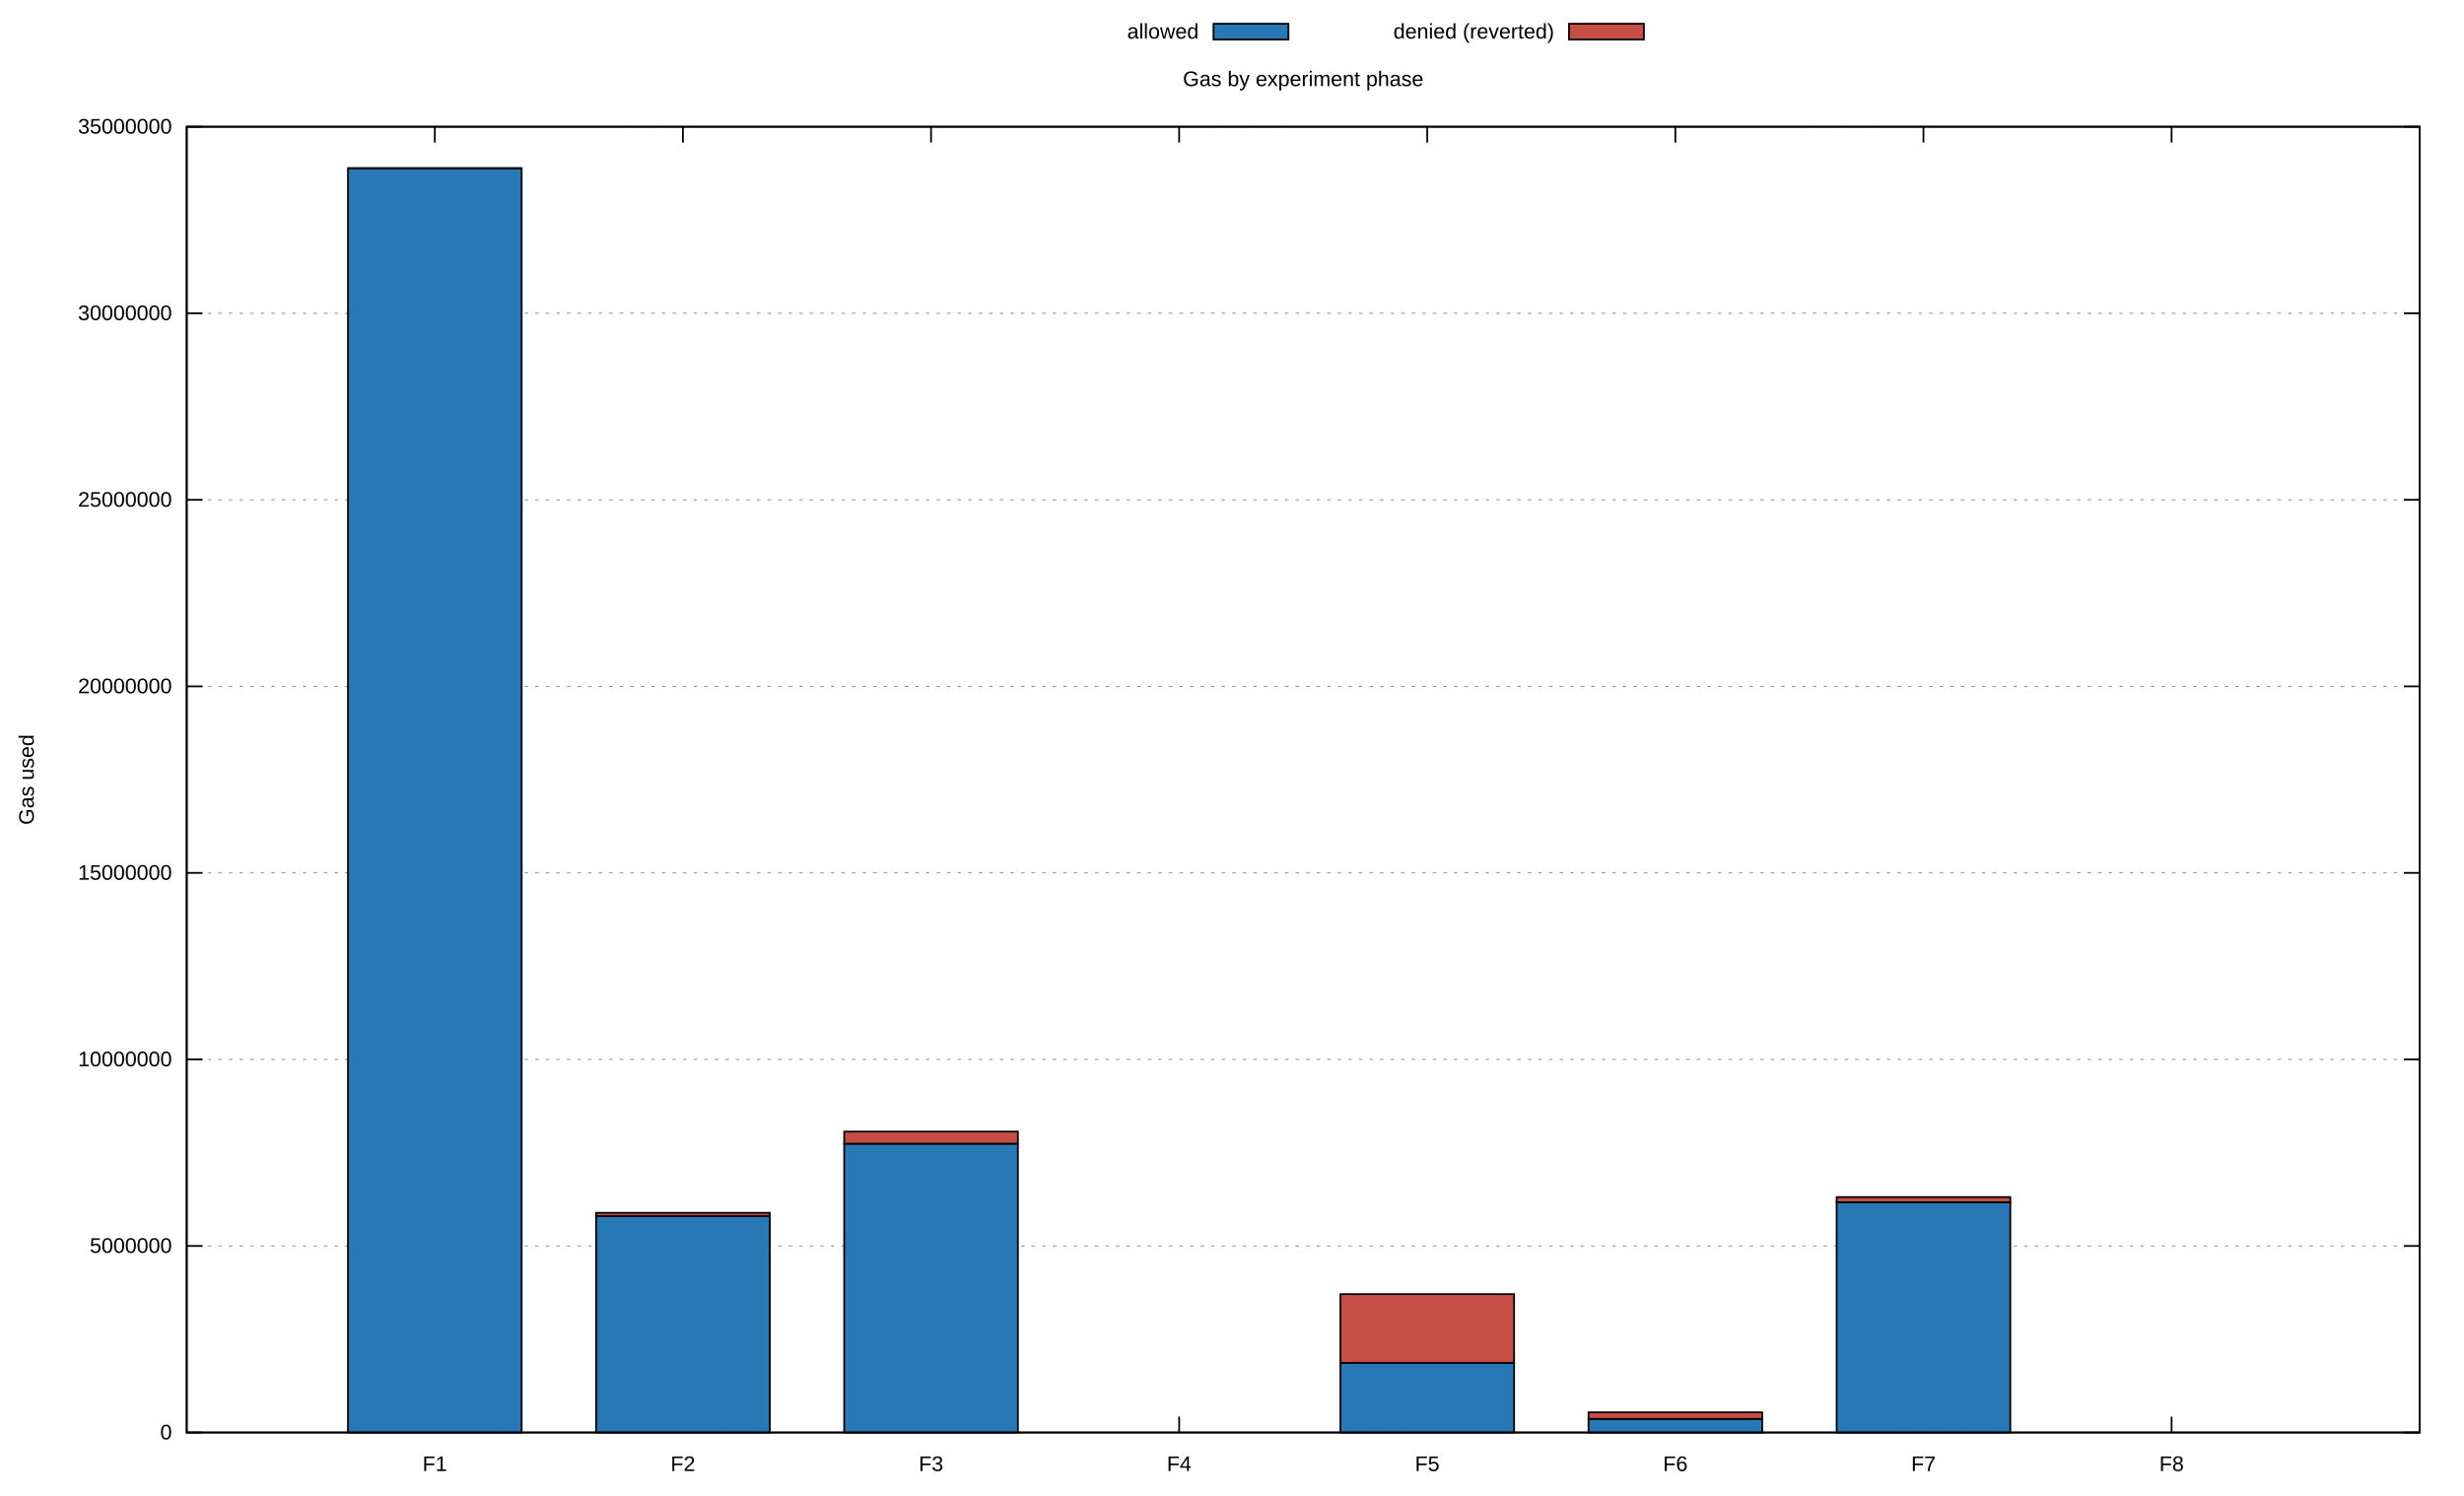
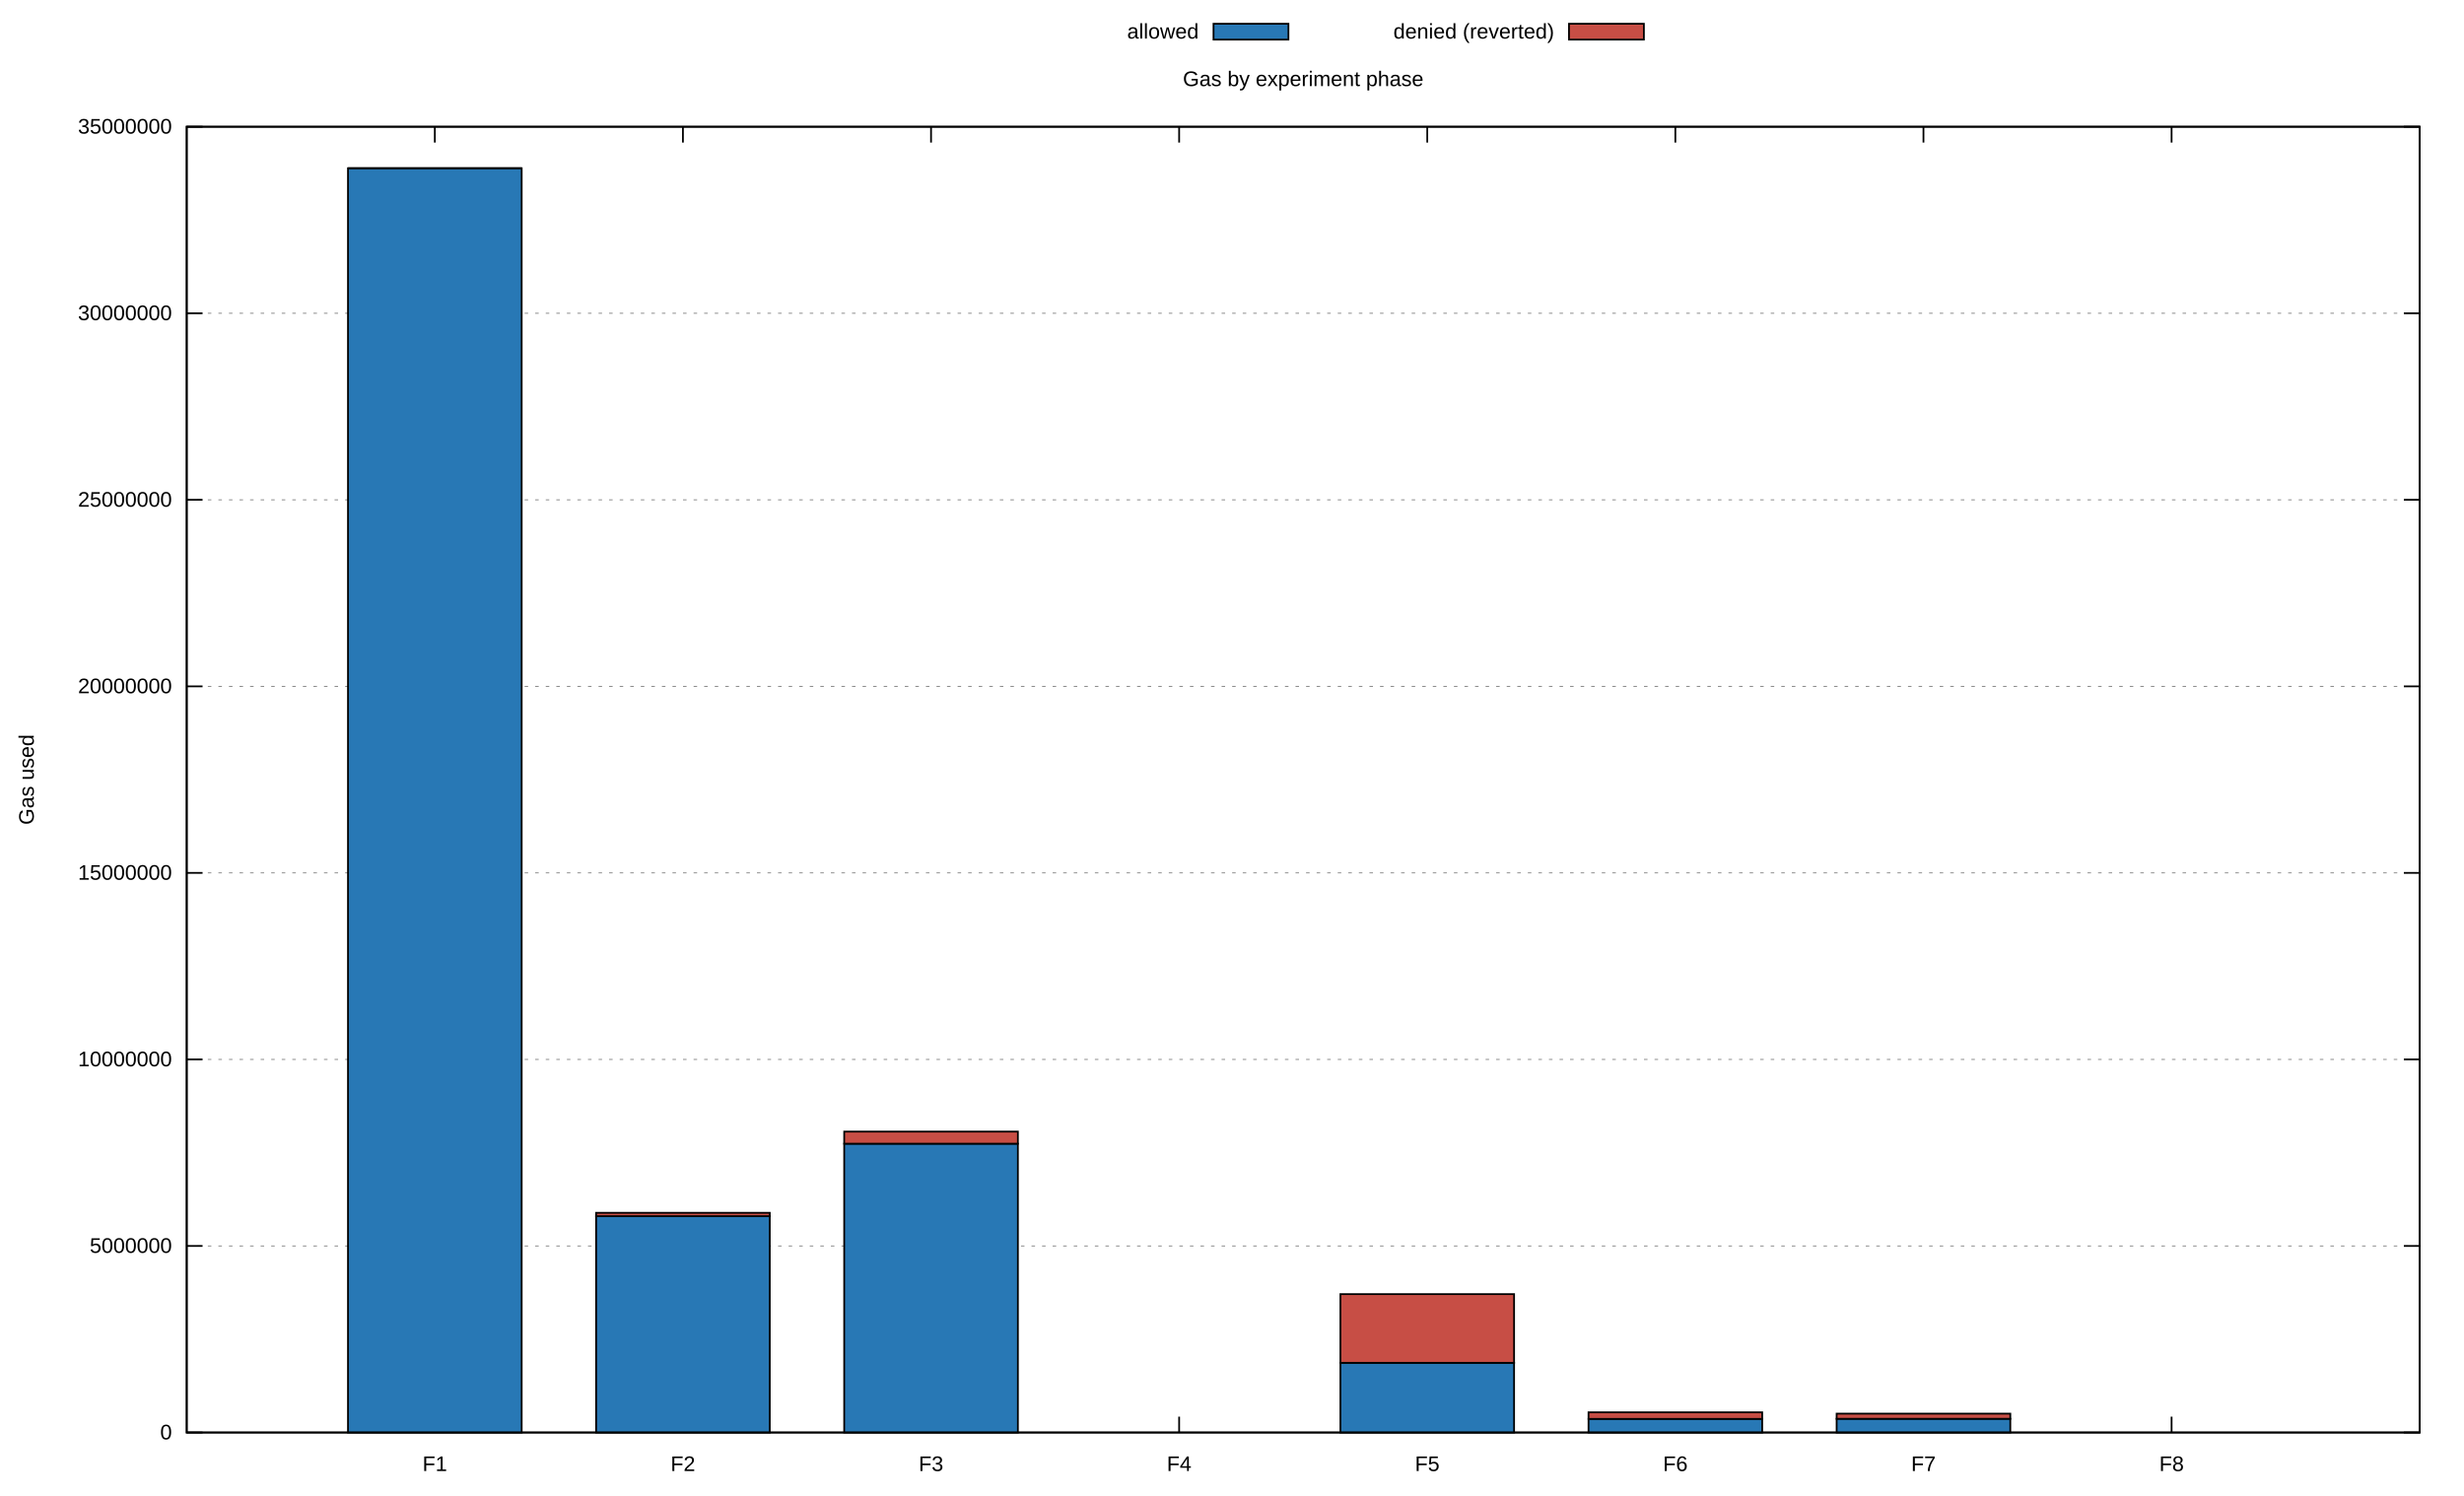
<svg xmlns="http://www.w3.org/2000/svg" xmlns:xlink="http://www.w3.org/1999/xlink" width="1400" height="850" viewBox="0 0 1400 850">
  <g id="gnuplot_canvas">
    <rect x="0" y="0" width="1400" height="850" fill="none" />
    <defs>
      <circle id="gpDot" r="0.5" stroke-width="0.5" stroke="currentColor" />
      <path id="gpPt0" stroke-width="0.222" stroke="currentColor" d="M-1,0 h2 M0,-1 v2" />
      <path id="gpPt1" stroke-width="0.222" stroke="currentColor" d="M-1,-1 L1,1 M1,-1 L-1,1" />
      <path id="gpPt2" stroke-width="0.222" stroke="currentColor" d="M-1,0 L1,0 M0,-1 L0,1 M-1,-1 L1,1 M-1,1 L1,-1" />
      <rect id="gpPt3" stroke-width="0.222" stroke="currentColor" x="-1" y="-1" width="2" height="2" />
      <rect id="gpPt4" stroke-width="0.222" stroke="currentColor" fill="currentColor" x="-1" y="-1" width="2" height="2" />
      <circle id="gpPt5" stroke-width="0.222" stroke="currentColor" cx="0" cy="0" r="1" />
      <use xlink:href="#gpPt5" id="gpPt6" fill="currentColor" stroke="none" />
      <path id="gpPt7" stroke-width="0.222" stroke="currentColor" d="M0,-1.33 L-1.33,0.67 L1.33,0.67 z" />
      <use xlink:href="#gpPt7" id="gpPt8" fill="currentColor" stroke="none" />
      <use xlink:href="#gpPt7" id="gpPt9" stroke="currentColor" transform="rotate(180)" />
      <use xlink:href="#gpPt9" id="gpPt10" fill="currentColor" stroke="none" />
      <use xlink:href="#gpPt3" id="gpPt11" stroke="currentColor" transform="rotate(45)" />
      <use xlink:href="#gpPt11" id="gpPt12" fill="currentColor" stroke="none" />
      <path id="gpPt13" stroke-width="0.222" stroke="currentColor" d="M0,1.330 L1.265,0.411 L0.782,-1.067 L-0.782,-1.076 L-1.265,0.411 z" />
      <use xlink:href="#gpPt13" id="gpPt14" fill="currentColor" stroke="none" />
      <filter id="textbox" filterUnits="objectBoundingBox" x="0" y="0" height="1" width="1">
        <feFlood flood-color="white" flood-opacity="1" result="bgnd" />
        <feComposite in="SourceGraphic" in2="bgnd" operator="atop" />
      </filter>
      <filter id="greybox" filterUnits="objectBoundingBox" x="0" y="0" height="1" width="1">
        <feFlood flood-color="lightgrey" flood-opacity="1" result="grey" />
        <feComposite in="SourceGraphic" in2="grey" operator="atop" />
      </filter>
    </defs>
    <g fill="none" color="white" stroke="currentColor" stroke-width="1.00" stroke-linecap="butt" stroke-linejoin="miter">
</g>
    <g fill="none" color="black" stroke="currentColor" stroke-width="1.00" stroke-linecap="butt" stroke-linejoin="miter">
</g>
    <g fill="none" color="black" stroke="black" stroke-width="0.50" stroke-linecap="butt" stroke-linejoin="miter">
</g>
    <g fill="none" color="gray" stroke="currentColor" stroke-width="0.50" stroke-linecap="butt" stroke-linejoin="miter">
      <path stroke="gray" stroke-dasharray="2,4" class="gridline" d="M106.09,814.00 L1374.82,814.00  " />
    </g>
    <g fill="none" color="gray" stroke="gray" stroke-width="1.00" stroke-linecap="butt" stroke-linejoin="miter">
</g>
    <g fill="none" color="black" stroke="currentColor" stroke-width="1.00" stroke-linecap="butt" stroke-linejoin="miter">
      <path stroke="black" d="M106.09,814.00 L115.09,814.00 M1374.82,814.00 L1365.82,814.00  " />
      <g transform="translate(97.70,817.90)" stroke="none" fill="black" font-family="Arial" font-size="12.00" text-anchor="end">
        <text>
          <tspan font-family="Arial">0</tspan>
        </text>
      </g>
    </g>
    <g fill="none" color="black" stroke="currentColor" stroke-width="1.00" stroke-linecap="butt" stroke-linejoin="miter">
</g>
    <g fill="none" color="black" stroke="black" stroke-width="0.50" stroke-linecap="butt" stroke-linejoin="miter">
</g>
    <g fill="none" color="gray" stroke="currentColor" stroke-width="0.50" stroke-linecap="butt" stroke-linejoin="miter">
      <path stroke="gray" stroke-dasharray="2,4" class="gridline" d="M106.09,708.00 L1374.82,708.00  " />
    </g>
    <g fill="none" color="gray" stroke="gray" stroke-width="1.00" stroke-linecap="butt" stroke-linejoin="miter">
</g>
    <g fill="none" color="black" stroke="currentColor" stroke-width="1.00" stroke-linecap="butt" stroke-linejoin="miter">
      <path stroke="black" d="M106.09,708.00 L115.09,708.00 M1374.82,708.00 L1365.82,708.00  " />
      <g transform="translate(97.70,711.90)" stroke="none" fill="black" font-family="Arial" font-size="12.00" text-anchor="end">
        <text>
          <tspan font-family="Arial">5000000</tspan>
        </text>
      </g>
    </g>
    <g fill="none" color="black" stroke="currentColor" stroke-width="1.00" stroke-linecap="butt" stroke-linejoin="miter">
</g>
    <g fill="none" color="black" stroke="black" stroke-width="0.50" stroke-linecap="butt" stroke-linejoin="miter">
</g>
    <g fill="none" color="gray" stroke="currentColor" stroke-width="0.50" stroke-linecap="butt" stroke-linejoin="miter">
      <path stroke="gray" stroke-dasharray="2,4" class="gridline" d="M106.09,602.00 L1374.82,602.00  " />
    </g>
    <g fill="none" color="gray" stroke="gray" stroke-width="1.00" stroke-linecap="butt" stroke-linejoin="miter">
</g>
    <g fill="none" color="black" stroke="currentColor" stroke-width="1.00" stroke-linecap="butt" stroke-linejoin="miter">
      <path stroke="black" d="M106.09,602.00 L115.09,602.00 M1374.82,602.00 L1365.82,602.00  " />
      <g transform="translate(97.70,605.90)" stroke="none" fill="black" font-family="Arial" font-size="12.00" text-anchor="end">
        <text>
          <tspan font-family="Arial">10000000</tspan>
        </text>
      </g>
    </g>
    <g fill="none" color="black" stroke="currentColor" stroke-width="1.00" stroke-linecap="butt" stroke-linejoin="miter">
</g>
    <g fill="none" color="black" stroke="black" stroke-width="0.50" stroke-linecap="butt" stroke-linejoin="miter">
</g>
    <g fill="none" color="gray" stroke="currentColor" stroke-width="0.50" stroke-linecap="butt" stroke-linejoin="miter">
      <path stroke="gray" stroke-dasharray="2,4" class="gridline" d="M106.09,496.00 L1374.82,496.00  " />
    </g>
    <g fill="none" color="gray" stroke="gray" stroke-width="1.00" stroke-linecap="butt" stroke-linejoin="miter">
</g>
    <g fill="none" color="black" stroke="currentColor" stroke-width="1.00" stroke-linecap="butt" stroke-linejoin="miter">
      <path stroke="black" d="M106.09,496.00 L115.09,496.00 M1374.82,496.00 L1365.82,496.00  " />
      <g transform="translate(97.70,499.90)" stroke="none" fill="black" font-family="Arial" font-size="12.00" text-anchor="end">
        <text>
          <tspan font-family="Arial">15000000</tspan>
        </text>
      </g>
    </g>
    <g fill="none" color="black" stroke="currentColor" stroke-width="1.00" stroke-linecap="butt" stroke-linejoin="miter">
</g>
    <g fill="none" color="black" stroke="black" stroke-width="0.50" stroke-linecap="butt" stroke-linejoin="miter">
</g>
    <g fill="none" color="gray" stroke="currentColor" stroke-width="0.50" stroke-linecap="butt" stroke-linejoin="miter">
      <path stroke="gray" stroke-dasharray="2,4" class="gridline" d="M106.09,390.01 L1374.82,390.01  " />
    </g>
    <g fill="none" color="gray" stroke="gray" stroke-width="1.00" stroke-linecap="butt" stroke-linejoin="miter">
</g>
    <g fill="none" color="black" stroke="currentColor" stroke-width="1.00" stroke-linecap="butt" stroke-linejoin="miter">
      <path stroke="black" d="M106.09,390.01 L115.09,390.01 M1374.82,390.01 L1365.82,390.01  " />
      <g transform="translate(97.70,393.91)" stroke="none" fill="black" font-family="Arial" font-size="12.00" text-anchor="end">
        <text>
          <tspan font-family="Arial">20000000</tspan>
        </text>
      </g>
    </g>
    <g fill="none" color="black" stroke="currentColor" stroke-width="1.00" stroke-linecap="butt" stroke-linejoin="miter">
</g>
    <g fill="none" color="black" stroke="black" stroke-width="0.50" stroke-linecap="butt" stroke-linejoin="miter">
</g>
    <g fill="none" color="gray" stroke="currentColor" stroke-width="0.50" stroke-linecap="butt" stroke-linejoin="miter">
      <path stroke="gray" stroke-dasharray="2,4" class="gridline" d="M106.09,284.01 L1374.82,284.01  " />
    </g>
    <g fill="none" color="gray" stroke="gray" stroke-width="1.00" stroke-linecap="butt" stroke-linejoin="miter">
</g>
    <g fill="none" color="black" stroke="currentColor" stroke-width="1.00" stroke-linecap="butt" stroke-linejoin="miter">
      <path stroke="black" d="M106.09,284.01 L115.09,284.01 M1374.82,284.01 L1365.82,284.01  " />
      <g transform="translate(97.70,287.91)" stroke="none" fill="black" font-family="Arial" font-size="12.00" text-anchor="end">
        <text>
          <tspan font-family="Arial">25000000</tspan>
        </text>
      </g>
    </g>
    <g fill="none" color="black" stroke="currentColor" stroke-width="1.00" stroke-linecap="butt" stroke-linejoin="miter">
</g>
    <g fill="none" color="black" stroke="black" stroke-width="0.50" stroke-linecap="butt" stroke-linejoin="miter">
</g>
    <g fill="none" color="gray" stroke="currentColor" stroke-width="0.50" stroke-linecap="butt" stroke-linejoin="miter">
      <path stroke="gray" stroke-dasharray="2,4" class="gridline" d="M106.09,178.01 L1374.82,178.01  " />
    </g>
    <g fill="none" color="gray" stroke="gray" stroke-width="1.00" stroke-linecap="butt" stroke-linejoin="miter">
</g>
    <g fill="none" color="black" stroke="currentColor" stroke-width="1.00" stroke-linecap="butt" stroke-linejoin="miter">
      <path stroke="black" d="M106.09,178.01 L115.09,178.01 M1374.82,178.01 L1365.82,178.01  " />
      <g transform="translate(97.70,181.91)" stroke="none" fill="black" font-family="Arial" font-size="12.00" text-anchor="end">
        <text>
          <tspan font-family="Arial">30000000</tspan>
        </text>
      </g>
    </g>
    <g fill="none" color="black" stroke="currentColor" stroke-width="1.00" stroke-linecap="butt" stroke-linejoin="miter">
</g>
    <g fill="none" color="black" stroke="black" stroke-width="0.50" stroke-linecap="butt" stroke-linejoin="miter">
</g>
    <g fill="none" color="gray" stroke="currentColor" stroke-width="0.50" stroke-linecap="butt" stroke-linejoin="miter">
      <path stroke="gray" stroke-dasharray="2,4" class="gridline" d="M106.09,72.01 L1374.82,72.01  " />
    </g>
    <g fill="none" color="gray" stroke="gray" stroke-width="1.00" stroke-linecap="butt" stroke-linejoin="miter">
</g>
    <g fill="none" color="black" stroke="currentColor" stroke-width="1.00" stroke-linecap="butt" stroke-linejoin="miter">
      <path stroke="black" d="M106.09,72.01 L115.09,72.01 M1374.82,72.01 L1365.82,72.01  " />
      <g transform="translate(97.70,75.91)" stroke="none" fill="black" font-family="Arial" font-size="12.00" text-anchor="end">
        <text>
          <tspan font-family="Arial">35000000</tspan>
        </text>
      </g>
    </g>
    <g fill="none" color="black" stroke="currentColor" stroke-width="1.00" stroke-linecap="butt" stroke-linejoin="miter">
      <path stroke="black" d="M247.06,814.00 L247.06,805.00 M247.06,72.01 L247.06,81.01  " />
      <g transform="translate(247.06,835.90)" stroke="none" fill="black" font-family="Arial" font-size="12.00" text-anchor="middle">
        <text>
          <tspan font-family="Arial">F1</tspan>
        </text>
      </g>
    </g>
    <g fill="none" color="black" stroke="currentColor" stroke-width="1.00" stroke-linecap="butt" stroke-linejoin="miter">
      <path stroke="black" d="M388.03,814.00 L388.03,805.00 M388.03,72.01 L388.03,81.01  " />
      <g transform="translate(388.03,835.90)" stroke="none" fill="black" font-family="Arial" font-size="12.00" text-anchor="middle">
        <text>
          <tspan font-family="Arial">F2</tspan>
        </text>
      </g>
    </g>
    <g fill="none" color="black" stroke="currentColor" stroke-width="1.00" stroke-linecap="butt" stroke-linejoin="miter">
      <path stroke="black" d="M529.00,814.00 L529.00,805.00 M529.00,72.01 L529.00,81.01  " />
      <g transform="translate(529.00,835.90)" stroke="none" fill="black" font-family="Arial" font-size="12.00" text-anchor="middle">
        <text>
          <tspan font-family="Arial">F3</tspan>
        </text>
      </g>
    </g>
    <g fill="none" color="black" stroke="currentColor" stroke-width="1.00" stroke-linecap="butt" stroke-linejoin="miter">
      <path stroke="black" d="M669.97,814.00 L669.97,805.00 M669.97,72.01 L669.97,81.01  " />
      <g transform="translate(669.97,835.90)" stroke="none" fill="black" font-family="Arial" font-size="12.00" text-anchor="middle">
        <text>
          <tspan font-family="Arial">F4</tspan>
        </text>
      </g>
    </g>
    <g fill="none" color="black" stroke="currentColor" stroke-width="1.00" stroke-linecap="butt" stroke-linejoin="miter">
      <path stroke="black" d="M810.94,814.00 L810.94,805.00 M810.94,72.01 L810.94,81.01  " />
      <g transform="translate(810.94,835.90)" stroke="none" fill="black" font-family="Arial" font-size="12.00" text-anchor="middle">
        <text>
          <tspan font-family="Arial">F5</tspan>
        </text>
      </g>
    </g>
    <g fill="none" color="black" stroke="currentColor" stroke-width="1.00" stroke-linecap="butt" stroke-linejoin="miter">
      <path stroke="black" d="M951.91,814.00 L951.91,805.00 M951.91,72.01 L951.91,81.01  " />
      <g transform="translate(951.91,835.90)" stroke="none" fill="black" font-family="Arial" font-size="12.00" text-anchor="middle">
        <text>
          <tspan font-family="Arial">F6</tspan>
        </text>
      </g>
    </g>
    <g fill="none" color="black" stroke="currentColor" stroke-width="1.00" stroke-linecap="butt" stroke-linejoin="miter">
      <path stroke="black" d="M1092.88,814.00 L1092.88,805.00 M1092.88,72.01 L1092.88,81.01  " />
      <g transform="translate(1092.88,835.90)" stroke="none" fill="black" font-family="Arial" font-size="12.00" text-anchor="middle">
        <text>
          <tspan font-family="Arial">F7</tspan>
        </text>
      </g>
    </g>
    <g fill="none" color="black" stroke="currentColor" stroke-width="1.00" stroke-linecap="butt" stroke-linejoin="miter">
      <path stroke="black" d="M1233.85,814.00 L1233.85,805.00 M1233.85,72.01 L1233.85,81.01  " />
      <g transform="translate(1233.85,835.90)" stroke="none" fill="black" font-family="Arial" font-size="12.00" text-anchor="middle">
        <text>
          <tspan font-family="Arial">F8</tspan>
        </text>
      </g>
    </g>
    <g fill="none" color="black" stroke="currentColor" stroke-width="1.00" stroke-linecap="butt" stroke-linejoin="miter">
</g>
    <g fill="none" color="black" stroke="currentColor" stroke-width="1.00" stroke-linecap="butt" stroke-linejoin="miter">
      <path stroke="black" d="M106.09,72.01 L106.09,814.00 L1374.82,814.00 L1374.82,72.01 L106.09,72.01 Z  " />
    </g>
    <g fill="none" color="black" stroke="currentColor" stroke-width="1.00" stroke-linecap="butt" stroke-linejoin="miter">
</g>
    <g id="gnuplot_plot_1">
      <g fill="none" color="black" stroke="currentColor" stroke-width="1.00" stroke-linecap="butt" stroke-linejoin="miter">
        <g transform="translate(681.11,21.90)" stroke="none" fill="black" font-family="Arial" font-size="12.00" text-anchor="end">
          <text>
            <tspan font-family="Arial">allowed</tspan>
          </text>
        </g>
      </g>
      <g fill="none" color="black" stroke="currentColor" stroke-width="1.00" stroke-linecap="butt" stroke-linejoin="miter">
        <g stroke="none" shape-rendering="crispEdges">
          <polygon fill="rgb( 40, 120, 181)" points="689.50,22.50 732.06,22.50 732.06,13.50 689.50,13.50 " />
        </g>
        <path stroke="black" d="M689.50,22.50 L732.06,22.50 L732.06,13.50 L689.50,13.50 L689.50,22.50 Z  " />
      </g>
      <g fill="none" color="black" stroke="currentColor" stroke-width="1.00" stroke-linecap="butt" stroke-linejoin="miter">
        <g stroke="none" shape-rendering="crispEdges">
          <polygon fill="rgb( 40, 120, 181)" points="197.72,814.00 296.41,814.00 296.41,95.57 197.72,95.57 " />
        </g>
        <path stroke="black" d="M197.72,814.00 L197.72,95.58 L296.40,95.58 L296.40,814.00 L197.72,814.00 Z  " />
      </g>
      <g fill="none" color="black" stroke="currentColor" stroke-width="1.00" stroke-linecap="butt" stroke-linejoin="miter">
        <g stroke="none" shape-rendering="crispEdges">
          <polygon fill="rgb( 40, 120, 181)" points="338.69,814.00 437.38,814.00 437.38,691.05 338.69,691.05 " />
        </g>
        <path stroke="black" d="M338.69,814.00 L338.69,691.06 L437.37,691.06 L437.37,814.00 L338.69,814.00 Z  " />
      </g>
      <g fill="none" color="black" stroke="currentColor" stroke-width="1.00" stroke-linecap="butt" stroke-linejoin="miter">
        <g stroke="none" shape-rendering="crispEdges">
          <polygon fill="rgb( 40, 120, 181)" points="479.66,814.00 578.35,814.00 578.35,649.87 479.66,649.87 " />
        </g>
        <path stroke="black" d="M479.66,814.00 L479.66,649.88 L578.34,649.88 L578.34,814.00 L479.66,814.00 Z  " />
      </g>
      <g fill="none" color="black" stroke="currentColor" stroke-width="1.00" stroke-linecap="butt" stroke-linejoin="miter">
        <g stroke="none" shape-rendering="crispEdges">
          <polygon fill="rgb( 40, 120, 181)" points="761.60,814.00 860.29,814.00 860.29,774.39 761.60,774.39 " />
        </g>
        <path stroke="black" d="M761.60,814.00 L761.60,774.40 L860.28,774.40 L860.28,814.00 L761.60,814.00 Z  " />
      </g>
      <g fill="none" color="black" stroke="currentColor" stroke-width="1.00" stroke-linecap="butt" stroke-linejoin="miter">
        <g stroke="none" shape-rendering="crispEdges">
          <polygon fill="rgb( 40, 120, 181)" points="902.57,814.00 1001.26,814.00 1001.26,806.25 902.57,806.25 " />
        </g>
        <path stroke="black" d="M902.57,814.00 L902.57,806.26 L1001.25,806.26 L1001.25,814.00 L902.57,814.00 Z  " />
      </g>
      <g fill="none" color="black" stroke="currentColor" stroke-width="1.00" stroke-linecap="butt" stroke-linejoin="miter">
        <g stroke="none" shape-rendering="crispEdges">
-           <polygon fill="rgb( 40, 120, 181)" points="1043.54,814.00 1142.23,814.00 1142.23,683.13 1043.54,683.13 " />
-         </g>
-         <path stroke="black" d="M1043.54,814.00 L1043.54,683.14 L1142.22,683.14 L1142.22,814.00 L1043.54,814.00 Z  " />
+           <polygon fill="rgb( 40, 120, 181)" points="1043.54,814.00 1142.23,814.00 1142.23,806.19 1043.54,806.19 " />
+         </g>
+         <path stroke="black" d="M1043.54,814.00 L1043.54,806.20 L1142.22,806.20 L1142.22,814.00 L1043.54,814.00 Z  " />
      </g>
      <g fill="none" color="black" stroke="currentColor" stroke-width="1.00" stroke-linecap="butt" stroke-linejoin="miter">
</g>
    </g>
    <g id="gnuplot_plot_2">
      <g fill="none" color="black" stroke="currentColor" stroke-width="1.00" stroke-linecap="butt" stroke-linejoin="miter">
        <g transform="translate(883.08,21.90)" stroke="none" fill="black" font-family="Arial" font-size="12.00" text-anchor="end">
          <text>
            <tspan font-family="Arial">denied (reverted)</tspan>
          </text>
        </g>
      </g>
      <g fill="none" color="black" stroke="currentColor" stroke-width="1.00" stroke-linecap="butt" stroke-linejoin="miter">
        <g stroke="none" shape-rendering="crispEdges">
          <polygon fill="rgb(199,  78,  69)" points="891.47,22.50 934.03,22.50 934.03,13.50 891.47,13.50 " />
        </g>
        <path stroke="black" d="M891.47,22.50 L934.03,22.50 L934.03,13.50 L891.47,13.50 L891.47,22.50 Z  " />
      </g>
      <g fill="none" color="black" stroke="currentColor" stroke-width="1.00" stroke-linecap="butt" stroke-linejoin="miter">
        <g stroke="none" shape-rendering="crispEdges">
          <polygon fill="rgb(199,  78,  69)" points="197.72,95.58 296.41,95.58 296.41,95.57 197.72,95.57 " />
        </g>
        <path stroke="black" d="M197.72,95.58 L296.40,95.58 L197.72,95.58 Z  " />
      </g>
      <g fill="none" color="black" stroke="currentColor" stroke-width="1.00" stroke-linecap="butt" stroke-linejoin="miter">
        <g stroke="none" shape-rendering="crispEdges">
          <polygon fill="rgb(199,  78,  69)" points="338.69,691.06 437.38,691.06 437.38,689.15 338.69,689.15 " />
        </g>
        <path stroke="black" d="M338.69,691.06 L338.69,689.16 L437.37,689.16 L437.37,691.06 L338.69,691.06 Z  " />
      </g>
      <g fill="none" color="black" stroke="currentColor" stroke-width="1.00" stroke-linecap="butt" stroke-linejoin="miter">
        <g stroke="none" shape-rendering="crispEdges">
          <polygon fill="rgb(199,  78,  69)" points="479.66,649.88 578.35,649.88 578.35,643.00 479.66,643.00 " />
        </g>
        <path stroke="black" d="M479.66,649.88 L479.66,643.01 L578.34,643.01 L578.34,649.88 L479.66,649.88 Z  " />
      </g>
      <g fill="none" color="black" stroke="currentColor" stroke-width="1.00" stroke-linecap="butt" stroke-linejoin="miter">
        <g stroke="none" shape-rendering="crispEdges">
          <polygon fill="rgb(199,  78,  69)" points="761.60,774.40 860.29,774.40 860.29,735.36 761.60,735.36 " />
        </g>
        <path stroke="black" d="M761.60,774.40 L761.60,735.37 L860.28,735.37 L860.28,774.40 L761.60,774.40 Z  " />
      </g>
      <g fill="none" color="black" stroke="currentColor" stroke-width="1.00" stroke-linecap="butt" stroke-linejoin="miter">
        <g stroke="none" shape-rendering="crispEdges">
          <polygon fill="rgb(199,  78,  69)" points="902.57,806.26 1001.26,806.26 1001.26,802.51 902.57,802.51 " />
        </g>
        <path stroke="black" d="M902.57,806.26 L902.57,802.52 L1001.25,802.52 L1001.25,806.26 L902.57,806.26 Z  " />
      </g>
      <g fill="none" color="black" stroke="currentColor" stroke-width="1.00" stroke-linecap="butt" stroke-linejoin="miter">
        <g stroke="none" shape-rendering="crispEdges">
-           <polygon fill="rgb(199,  78,  69)" points="1043.54,683.14 1142.23,683.14 1142.23,680.21 1043.54,680.21 " />
-         </g>
-         <path stroke="black" d="M1043.54,683.14 L1043.54,680.22 L1142.22,680.22 L1142.22,683.14 L1043.54,683.14 Z  " />
+           <polygon fill="rgb(199,  78,  69)" points="1043.54,806.20 1142.23,806.20 1142.23,803.27 1043.54,803.27 " />
+         </g>
+         <path stroke="black" d="M1043.54,806.20 L1043.54,803.28 L1142.22,803.28 L1142.22,806.20 L1043.54,806.20 Z  " />
      </g>
      <g fill="none" color="black" stroke="currentColor" stroke-width="1.00" stroke-linecap="butt" stroke-linejoin="miter">
</g>
    </g>
    <g fill="none" color="white" stroke="rgb(199,  78,  69)" stroke-width="2.00" stroke-linecap="butt" stroke-linejoin="miter">
</g>
    <g fill="none" color="black" stroke="currentColor" stroke-width="2.00" stroke-linecap="butt" stroke-linejoin="miter">
</g>
    <g fill="none" color="black" stroke="black" stroke-width="1.00" stroke-linecap="butt" stroke-linejoin="miter">
</g>
    <g fill="none" color="black" stroke="currentColor" stroke-width="1.00" stroke-linecap="butt" stroke-linejoin="miter">
      <path stroke="black" d="M106.09,72.01 L106.09,814.00 L1374.82,814.00 L1374.82,72.01 L106.09,72.01 Z  " />
      <g transform="translate(19.18,443.01) rotate(270.00)" stroke="none" fill="black" font-family="Arial" font-size="12.00" text-anchor="middle">
        <text>
          <tspan font-family="Arial">Gas used</tspan>
        </text>
      </g>
    </g>
    <g fill="none" color="black" stroke="currentColor" stroke-width="1.00" stroke-linecap="butt" stroke-linejoin="miter">
</g>
    <g fill="none" color="black" stroke="currentColor" stroke-width="1.00" stroke-linecap="butt" stroke-linejoin="miter">
      <g transform="translate(740.45,48.91)" stroke="none" fill="black" font-family="Arial" font-size="12.00" text-anchor="middle">
        <text>
          <tspan font-family="Arial">Gas by experiment phase</tspan>
        </text>
      </g>
    </g>
    <g fill="none" color="black" stroke="currentColor" stroke-width="1.00" stroke-linecap="butt" stroke-linejoin="miter">
</g>
  </g>
</svg>
